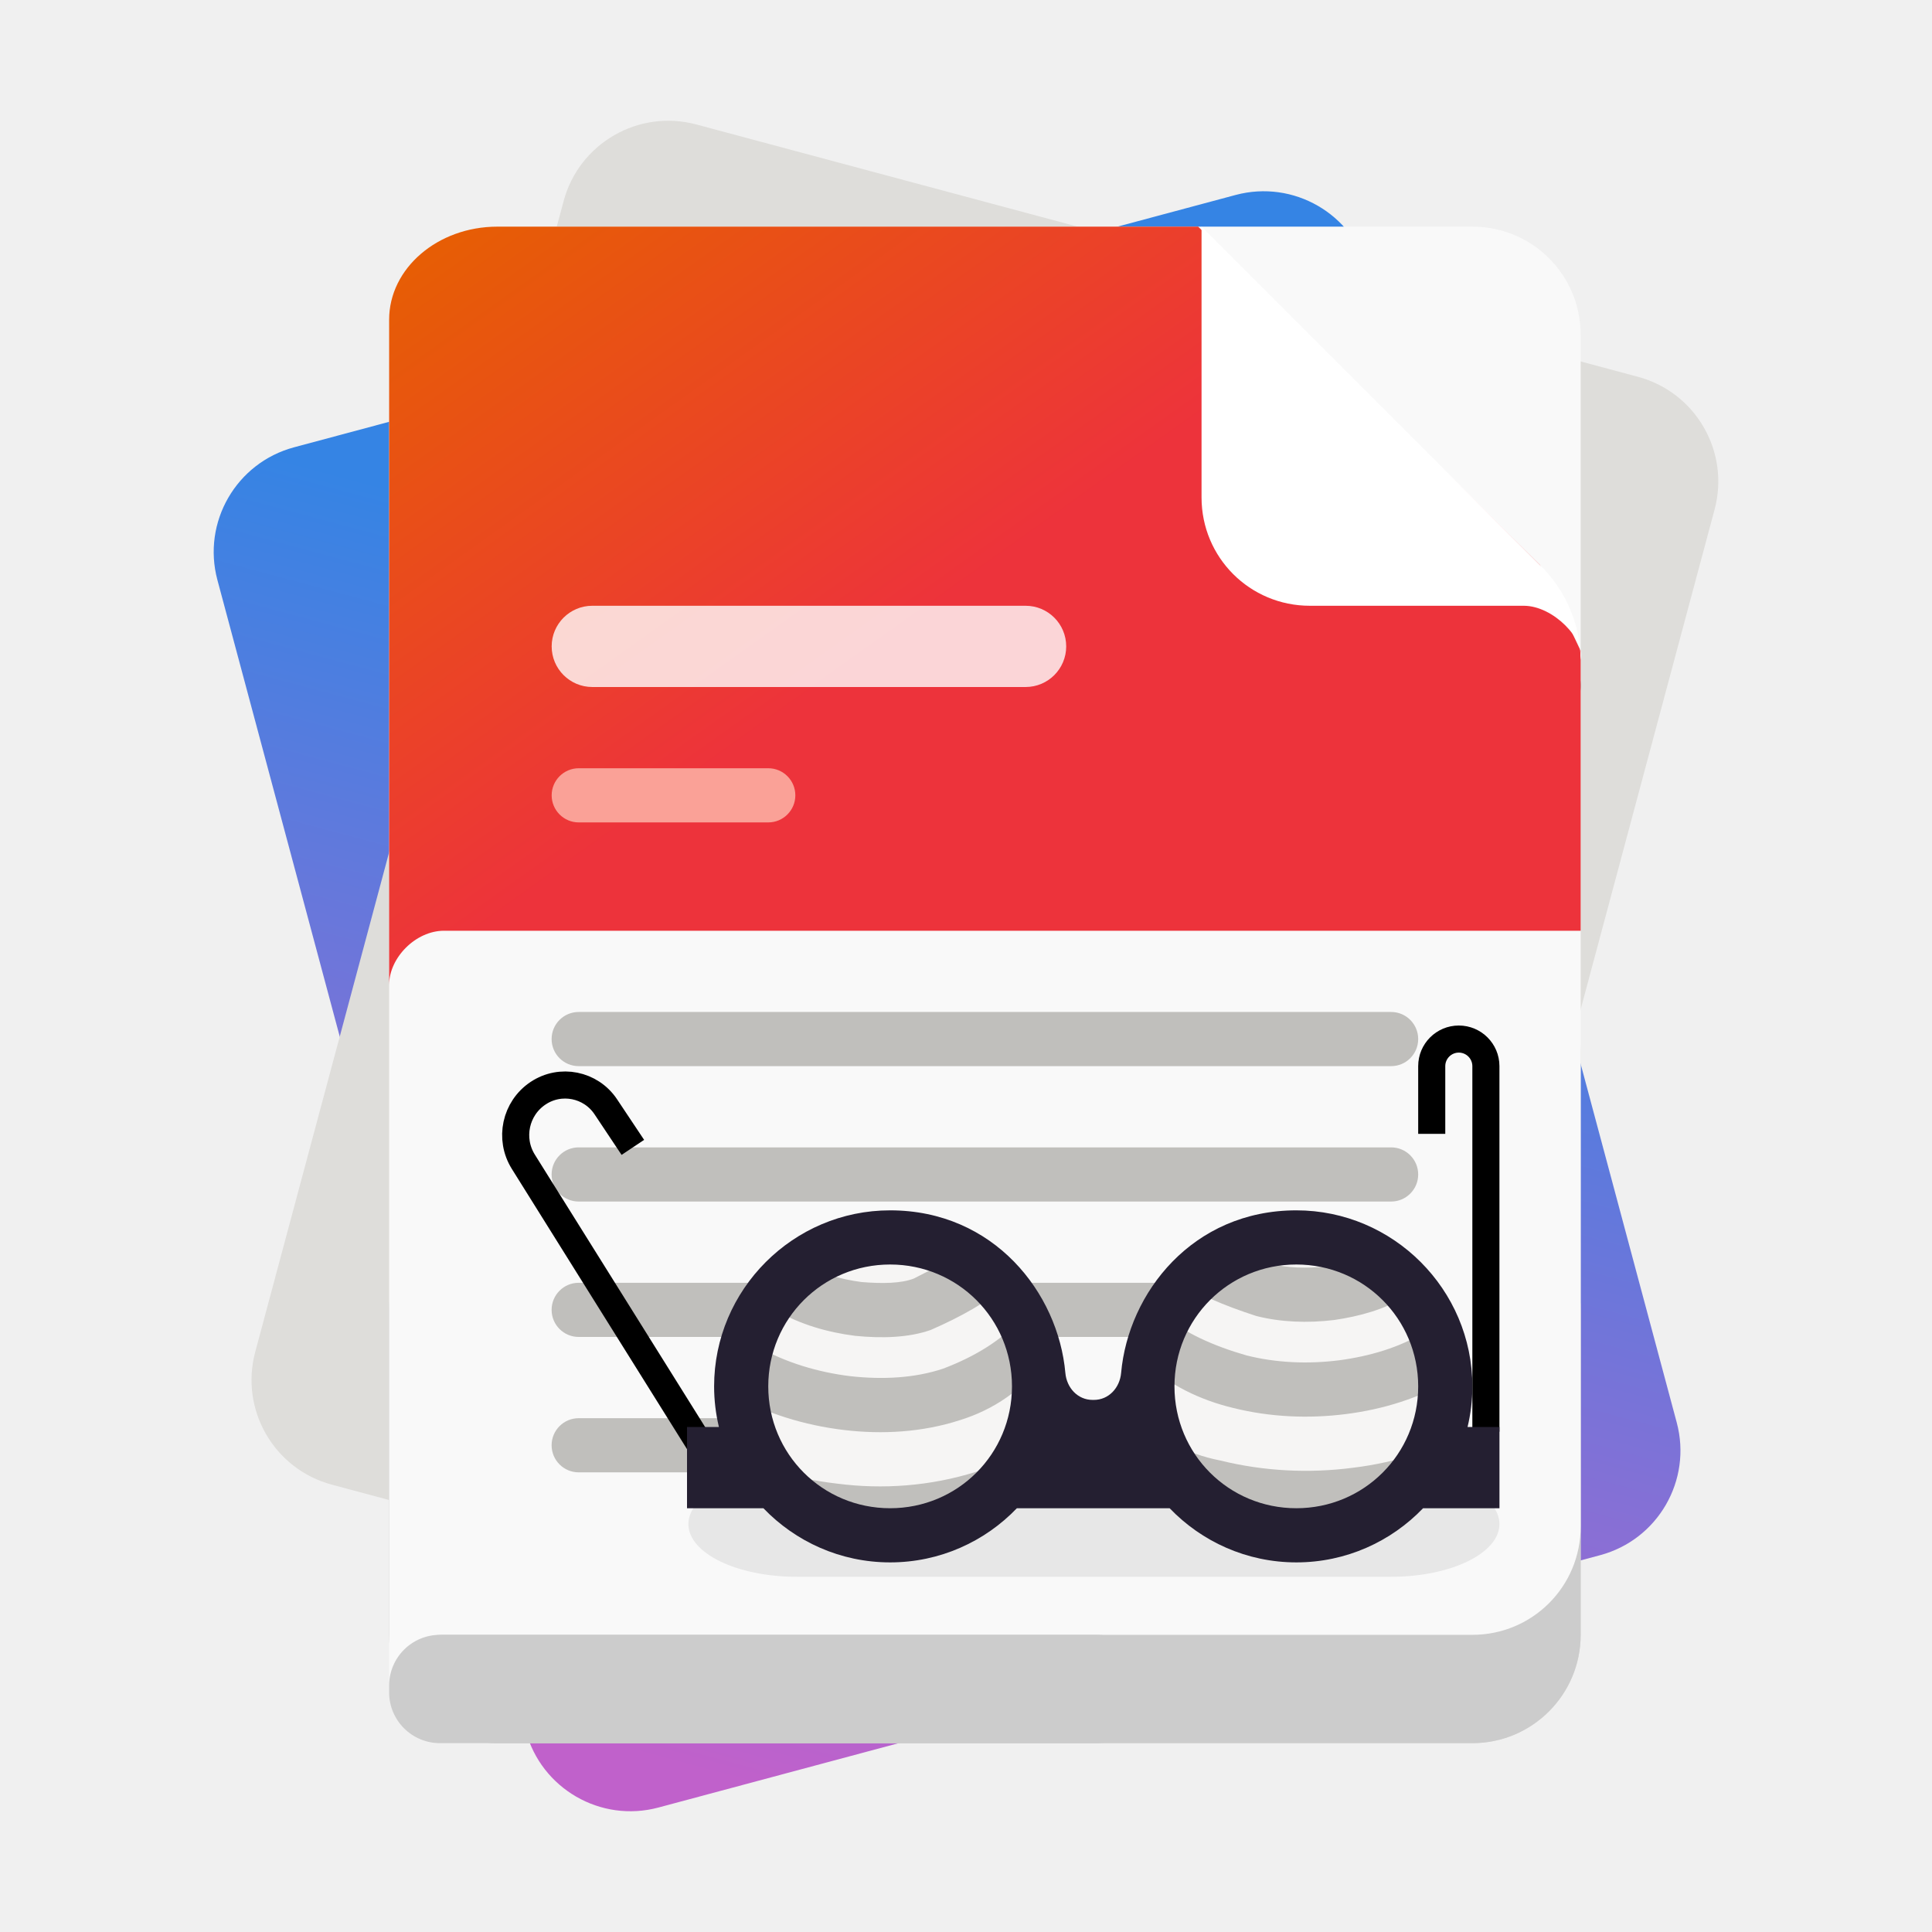
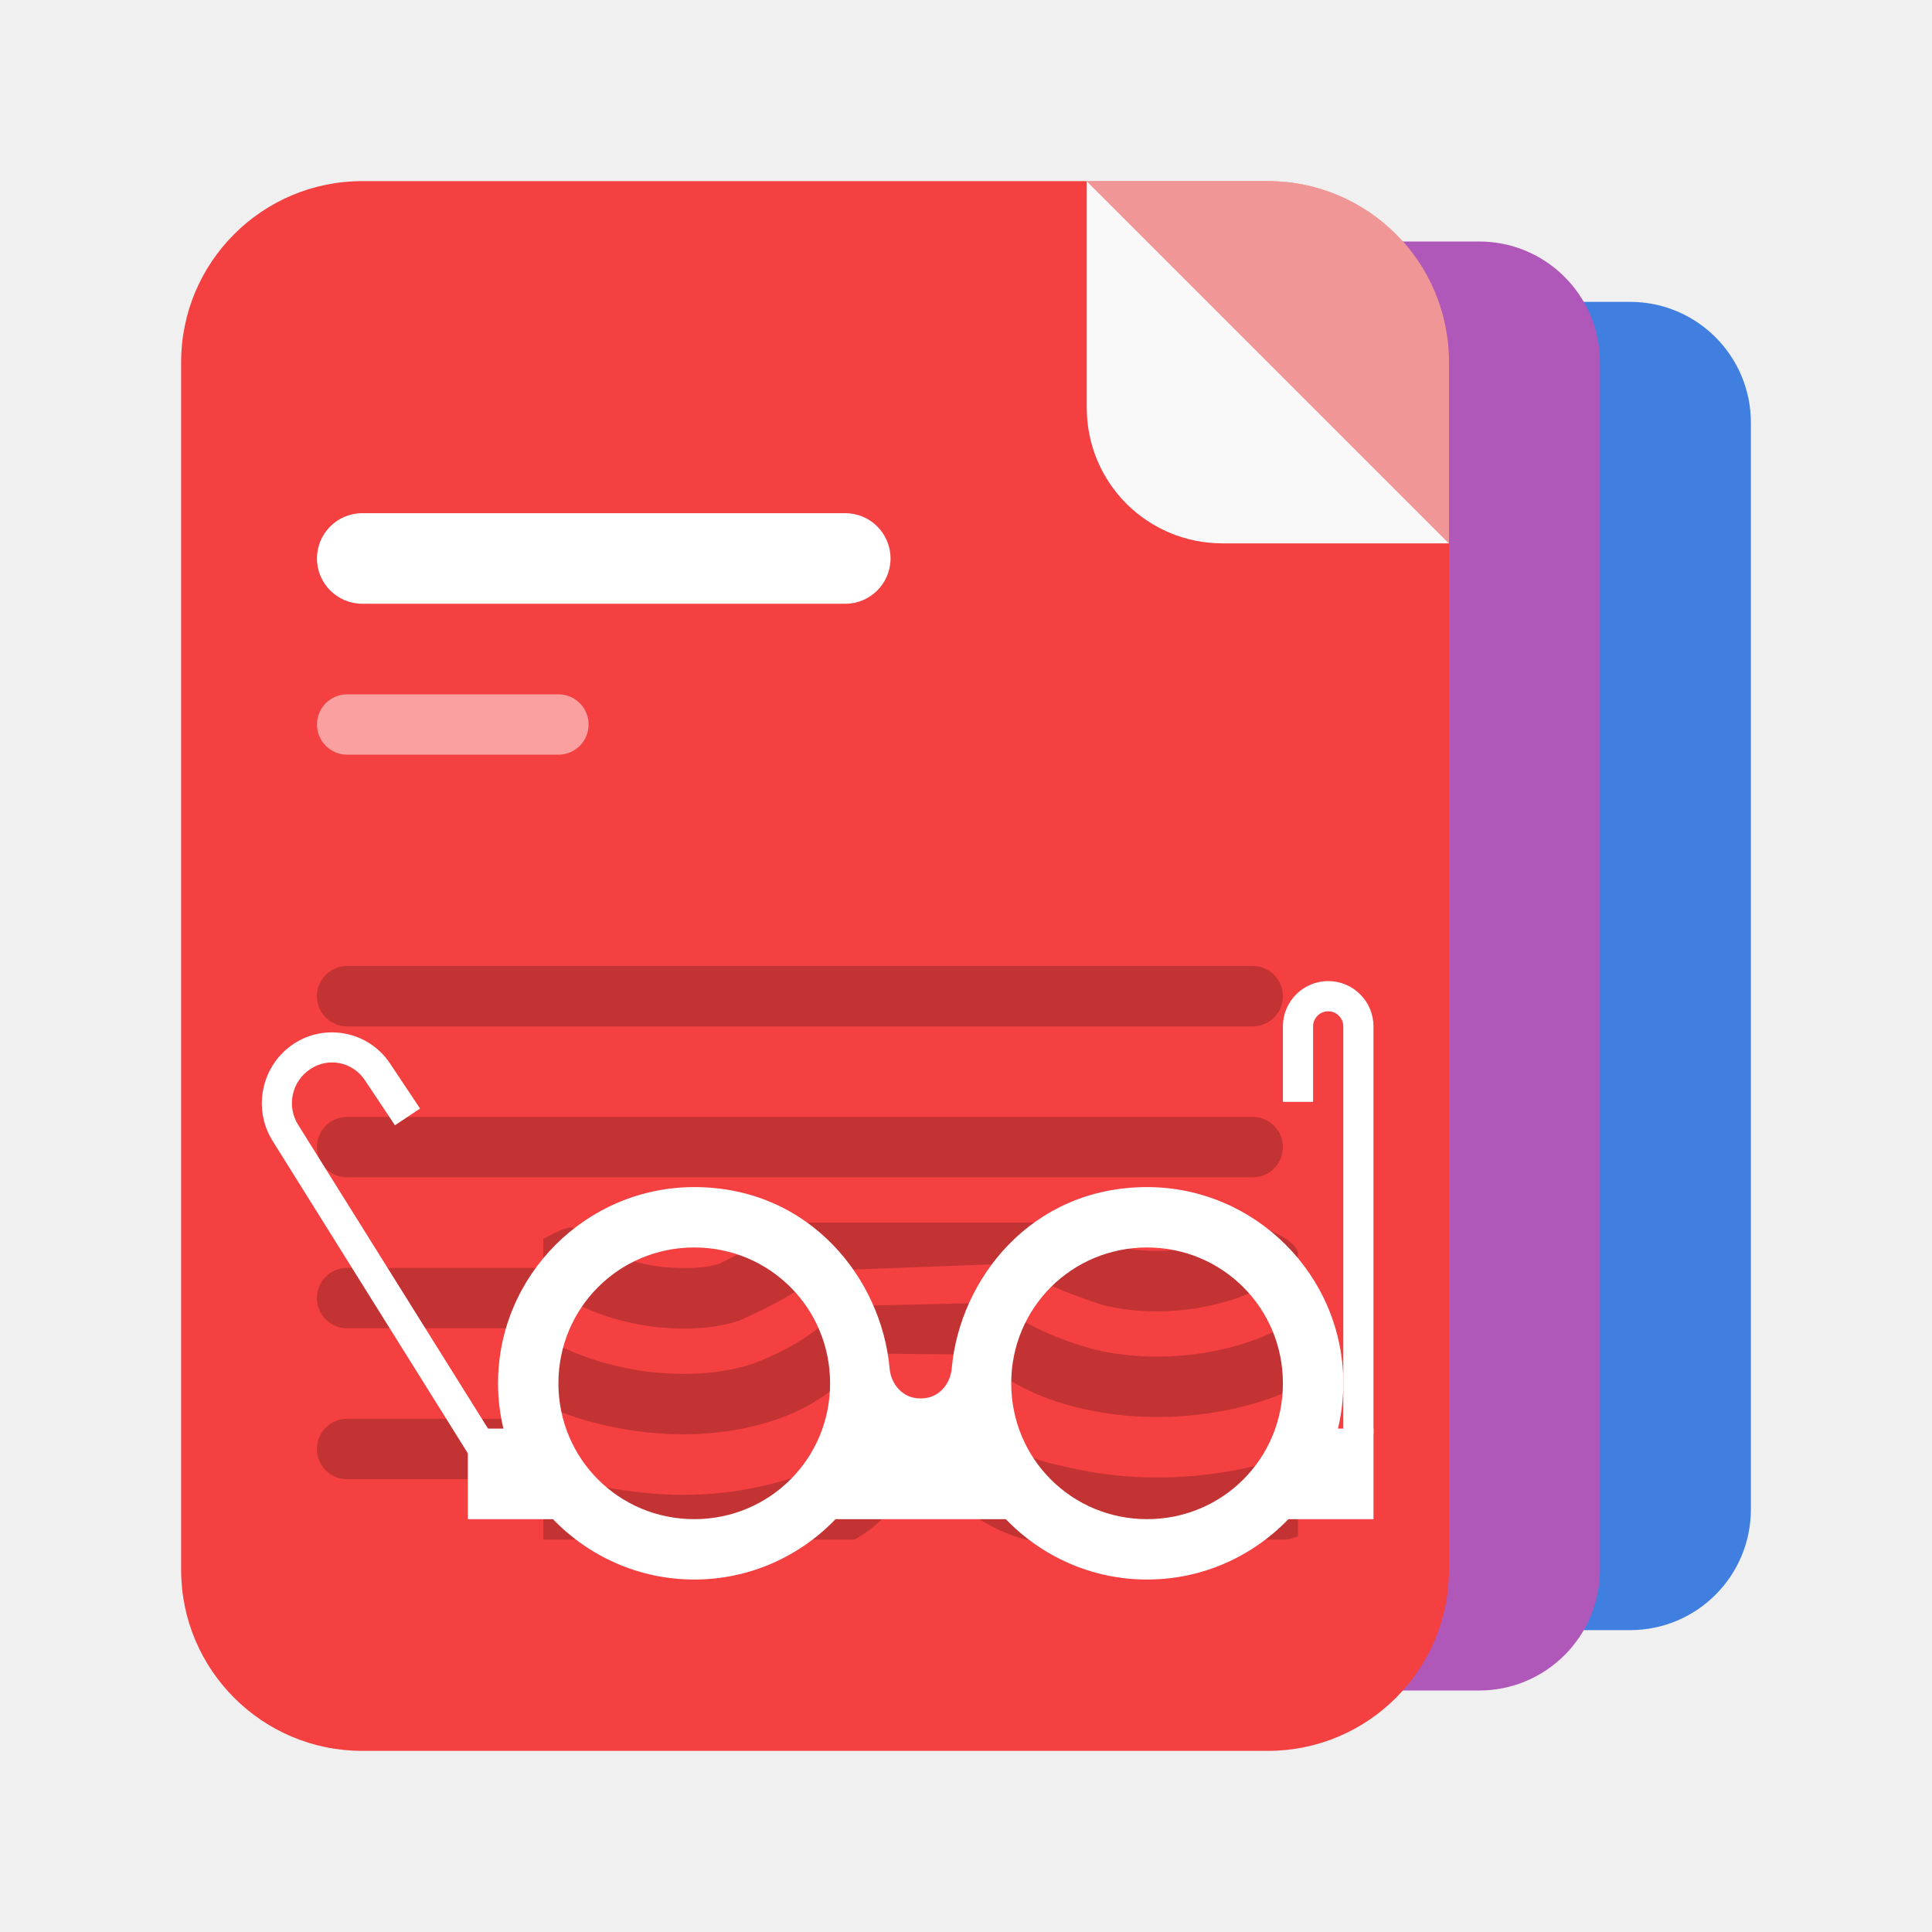
<svg xmlns="http://www.w3.org/2000/svg" width="64" height="64" version="1.1" viewBox="0 0 64 64">
-   <linearGradient id="a" x1="-79.382" x2="-36.522" y1="305.06" y2="230.83" gradientTransform="rotate(-15,-704.81,-271.34)" gradientUnits="userSpaceOnUse">
-     <stop stop-color="#c061cb" offset="0" />
-     <stop stop-color="#3584e4" offset="1" />
-   </linearGradient>
-   <linearGradient id="i" x1="32.026" x2="50.261" y1="-252" y2="-236.69" gradientTransform="matrix(2.5902,0,0,1.551,-62.954,398.25)" gradientUnits="userSpaceOnUse">
-     <stop stop-color="#e66100" offset="0" />
-     <stop stop-color="#ed333b" offset="1" />
-   </linearGradient>
-   <clipPath id="k">
-     <path d="m47 83h50v21h-50z" />
-   </clipPath>
-   <clipPath id="l">
-     <path d="m96.367 93.516c0 5.316-4.312 9.625-9.629 9.625s-9.625-4.309-9.625-9.625 4.309-9.629 9.625-9.629 9.629 4.312 9.629 9.629zm-30 0c0 5.316-4.312 9.625-9.629 9.625s-9.625-4.309-9.625-9.625 4.309-9.629 9.625-9.629 9.629 4.312 9.629 9.629z" />
-   </clipPath>
-   <g transform="matrix(.44854 0 0 .44854 3.9196 3.9194)">
-     <path d="m12.977 24.297 69.543-18.637c4.269-1.141 8.656 1.391 9.801 5.66l22.773 85c1.145 4.266-1.387 8.652-5.656 9.797l-69.547 18.637c-4.266 1.145-8.652-1.391-9.797-5.656l-22.777-85.004c-1.141-4.266 1.391-8.652 5.66-9.797z" fill="url(#a)" />
-     <path d="m42.684 0.453 69.547 18.637c4.269 1.145 6.801 5.531 5.66 9.797l-22.777 85.004c-1.145 4.266-5.531 6.797-9.797 5.656l-69.547-18.637c-4.269-1.145-6.801-5.531-5.66-9.797l22.777-85.004c1.145-4.266 5.531-6.797 9.797-5.656z" fill="#deddda" />
-     <path d="m28 61h72c4.418 0 8 3.582 8 8v43c0 4.418-3.582 8-8 8h-72c-4.418 0-8-3.582-8-8v-43c0-4.418 3.582-8 8-8z" fill="#deddda" />
-     <path d="m100 120h-72c-4.418 0-8-3.582-8-8v-24c0-4.418 3.582-8 8-8h72c4.418 0 8 3.582 8 8v24c0 4.418-3.582 8-8 8z" fill="#ccc" />
-     <path d="m28 8h72c4.434 0 8 3.566 8 8v88c0 4.434-3.566 8-8 8h-76c-2.344 0-4 1.953-4 3.754v-99.754c0-4.434 3.566-8 8-8z" fill="#f9f9f9" />
-     <path d="m105 35.277-25-25v20c0 4.43 3.566 8 8 8h15.797c2.203 0 4.562 2.508 4.203 4-0.031-2.641-1.109-5.156-3-7z" fill-opacity=".212" />
-     <path d="m28 8h51.75l25.25 25 3 6.328v20.672h-83.941c-2.102 0-4.059 1.996-4.059 4v-49.125c0-3.797 3.582-6.875 8-6.875z" fill="url(#i)" />
-     <path d="m105 33-25-25v20c0 4.434 3.566 8 8 8h15.797c2.203 0 4.562 2.512 4.203 4-0.031-2.641-1.109-5.156-3-7z" fill="#fff" />
-     <path d="m35.004 36h32c1.66 0 3 1.344 3 3s-1.34 3-3 3h-32c-1.656 0-3-1.344-3-3s1.344-3 3-3z" fill="#fff" fill-opacity=".796" />
-     <path d="m34.004 48h13.996c1.105 0 2 0.895 2 2s-0.895 2-2 2h-13.996c-1.102 0-2-0.895-2-2s0.898-2 2-2z" fill="#faa197" />
-     <path d="m50.102 99.926h43.898c4.418 0 8 1.742 8 3.894 0 2.152-3.582 3.894-8 3.894h-43.898c-4.418 0-8-1.742-8-3.894s3.582-3.894 8-3.894z" fill-opacity=".071" />
-     <g fill="#c0bfbc">
-       <path d="m34 76h60c1.105 0 2 0.895 2 2s-0.895 2-2 2h-60c-1.105 0-2-0.895-2-2s0.895-2 2-2z" />
-       <path d="m34 86h60c1.105 0 2 0.895 2 2s-0.895 2-2 2h-60c-1.105 0-2-0.895-2-2s0.895-2 2-2z" />
-       <path d="m34 96h60c1.105 0 2 0.895 2 2s-0.895 2-2 2h-60c-1.105 0-2-0.895-2-2s0.895-2 2-2z" />
-       <path d="m34 66h60c1.105 0 2 0.895 2 2s-0.895 2-2 2h-60c-1.105 0-2-0.895-2-2s0.895-2 2-2z" />
-     </g>
-     <path d="m43 98-13.09-20.941c-1.062-1.703-0.582-3.945 1.09-5.059 1.656-1.105 3.894-0.656 5 1l2 3" fill="none" stroke="#000" stroke-width="2" />
-     <g clip-path="url(#k)">
-       <g clip-path="url(#l)">
-         <path d="m44.715 81.797h53.012v22.332h-53.012z" fill="#f6f5f4" />
-         <path d="m49.02 83.383c0.281 0.312 0.891 0.727 1.621 1.23 1.168 0.688 2.668 1.121 4.25 1.332 1.555 0.125 2.938 0.105 3.867-0.262 2.043-1.066 3.949-1.953 5.082-2.637l15.652-0.781c1.246 0.73 3.238 1.445 5.519 2.309 1.273 0.336 2.762 0.383 4.277 0.207 1.473-0.242 2.754-0.578 3.562-1.129 0.402-0.324 0.754-0.566 0.879-0.688 0.09-0.086 0.832 0.293 1.836 0.754 1.008 0.461 1.703 1.191 1.359 1.633-0.473 0.602-1.203 1.191-2.016 1.734-1.387 0.867-3.184 1.383-5.113 1.664-1.969 0.238-3.953 0.164-5.754-0.297-2.336-0.758-4.465-1.621-5.93-2.738l-12.629 0.473c-1.262 1.238-3.305 2.344-5.492 3.301-1.602 0.559-3.551 0.633-5.57 0.43-2.066-0.258-4.062-0.855-5.746-1.82-1.109-0.684-2.098-1.422-2.75-2.203-0.414-0.5 0.195-1.344 1.172-1.871 0.973-0.531 1.746-0.84 1.922-0.641zm-5.414 4.394c0.93 1.137 2.203 2.117 3.598 2.934 2.066 1.172 4.434 1.891 6.867 2.188 2.371 0.262 4.746 0.145 6.848-0.559 2.301-0.871 4.445-2.144 5.797-3.797l10.363-0.242c1.633 1.41 3.863 2.379 6.238 3.062 2.199 0.555 4.551 0.652 6.863 0.359 2.269-0.305 4.453-0.953 6.273-2.066 1.121-0.699 2.137-1.551 2.867-2.519 0.477-0.629 1.617-0.961 2.606-0.504 1 0.453 1.445 1.742 0.59 2.891-1.078 1.449-2.473 2.652-4.008 3.566-2.394 1.43-5.094 2.254-7.816 2.602-2.769 0.355-5.617 0.234-8.344-0.445-2.426-0.582-4.797-1.695-6.648-3.496l-7.344-0.066c-1.477 2.207-3.754 3.703-6.203 4.461-2.769 0.895-5.715 1.066-8.555 0.727-2.914-0.344-5.781-1.227-8.355-2.672-1.781-0.996-3.43-2.301-4.734-3.91-0.824-1.02-0.543-2.398 0.434-2.926 0.961-0.523 2.129-0.238 2.664 0.414zm-6.191 5.023c1.676 2.082 3.703 3.711 5.867 4.883 3.086 1.723 6.449 2.769 9.848 3.156 3.309 0.422 6.82 0.195 10.258-0.891 2.598-0.648 5.012-2.363 6.613-5.125l4.32 0.375c2.074 2.191 4.578 3.445 7.059 3.926 3.254 0.805 6.594 0.957 9.82 0.535 3.18-0.387 6.394-1.391 9.367-3.141 1.945-1.125 3.719-2.68 5.144-4.613 0.984-1.34 2.492-2.398 3.484-1.945l1.145 0.523c1 0.457 1.012 2.586-0.43 4.555-1.883 2.574-4.152 4.586-6.641 5.992-3.731 2.168-7.625 3.41-11.398 3.844-3.828 0.512-7.816 0.32-11.77-0.648-2.547-0.344-5.231-1.789-7.594-4.492l-0.348-0.781c-1.766 3.492-4.359 5.5-7.152 6-4.316 1.332-8.574 1.637-12.496 1.113-4.035-0.453-8.055-1.711-11.812-3.801-2.668-1.406-5.188-3.461-7.356-6.164-1.426-1.781-1.516-3.793-0.547-4.316l1.109-0.602c0.961-0.523 2.5 0.367 3.508 1.617z" fill="#c0bfbc" />
-       </g>
-     </g>
-     <path d="m102 70v27h-2v-27c0-0.551-0.449-1-1-1s-1 0.449-1 1v5h-2v-5c0-1.656 1.344-3 3-3s3 1.344 3 3z" />
-     <path d="m57 106.65c-3.668 0-6.992-1.535-9.359-4h-5.641v-6h2.356c-0.23-0.961-0.355-1.965-0.355-3 0-7.152 5.844-13 13-13 7.668 0 12.414 6.094 12.941 12.008 0.098 1.098 0.91 1.992 2.012 1.992h0.094c1.102 0 1.914-0.895 2.012-1.992 0.527-5.914 5.273-12.008 12.941-12.008 7.156 0 13 5.848 13 13 0 1.035-0.125 2.039-0.355 3h2.356v6h-5.641c-2.367 2.465-5.691 4-9.359 4s-6.992-1.535-9.359-4h-11.281c-2.367 2.465-5.691 4-9.359 4zm0-4c4.996 0 9-4.004 9-9 0-4.992-4.004-9-9-9s-9 4.008-9 9c0 4.996 4.004 9 9 9zm30 0c4.996 0 9-4.004 9-9 0-4.992-4.004-9-9-9s-9 4.008-9 9c0 4.996 4.004 9 9 9z" fill="#241f31" />
-     <path d="m23.754 112h48.492c2.074 0 3.754 1.68 3.754 3.754v0.492c0 2.074-1.68 3.754-3.754 3.754h-48.492c-2.074 0-3.754-1.68-3.754-3.754v-0.492c0-2.074 1.68-3.754 3.754-3.754z" fill="#ccc" />
-   </g>
+   <rect x="12" y="10" width="46" height="44" rx="4" ry="4" fill="#407fdf" />
+   <rect x="7" y="8" width="46" height="48" rx="4" ry="4" fill="#af58b9" />
+   <rect x="6" y="6" width="42" height="52" rx="6" ry="6" fill="#f44040" stroke-width="3.78" style="paint-order:stroke fill markers" />
+   <path d="m48 18-12-12v7.503c0 2.495 2.007 4.497 4.501 4.497z" fill="#f9f9f9" stroke-width="5.67" style="paint-order:stroke fill markers" />
+   <path d="m12 17h16c0.83 0 1.5 0.672 1.5 1.5s-0.67 1.5-1.5 1.5h-16c-0.828 0-1.5-0.672-1.5-1.5s0.672-1.5 1.5-1.5z" fill="#fff" stroke-width=".5" />
+   <path d="m11.5 23h6.998c0.553 0 1 0.447 1 1 0 0.553-0.447 1-1 1h-6.998c-0.551 0-1-0.447-1-1 0-0.553 0.449-1 1-1z" fill="#fff" opacity=".5" stroke-width=".5" />
+   <path d="m11.498 32c-0.553 0-1 0.447-1 1 0 0.553 0.447 1 1 1h30c0.553 0 1-0.447 1-1 0-0.553-0.447-1-1-1zm0 5c-0.553 0-1 0.447-1 1 0 0.553 0.447 1 1 1h30c0.553 0 1-0.447 1-1 0-0.553-0.447-1-1-1zm0 5c-0.553 0-1 0.447-1 1s0.447 1 1 1h6.5v-2zm0 5c-0.553 0-1 0.447-1 1 0 0.553 0.447 1 1 1h6.5v-2z" opacity=".2" />
+   <path d="m11.449 34.244c-0.579-0.116-1.202-0.012-1.728 0.34-1.057 0.704-1.363 2.133-0.691 3.209l6.545 10.473 0.848-0.531-6.545-10.471c-0.391-0.627-0.216-1.438 0.398-1.848 0.603-0.403 1.404-0.242 1.807 0.361l1 1.5 0.832-0.555-1-1.5c-0.351-0.526-0.886-0.863-1.465-0.979z" fill="#fff" stop-color="#000000" />
+   <path d="m26.887 40.5-0.469 0.023c-0.566 0.342-1.52 0.785-2.541 1.318-0.465 0.184-1.156 0.193-1.934 0.131-0.791-0.105-1.541-0.322-2.125-0.666-0.365-0.252-0.67-0.459-0.811-0.615-0.088-0.1-0.475 0.055-0.961 0.32-0.017 9e-3 -0.033 0.018-0.049 0.027v1.426c0.25 0.202 0.534 0.397 0.838 0.584 0.842 0.482 1.84 0.781 2.873 0.91 1.01 0.102 1.984 0.064 2.785-0.215 1.094-0.478 2.115-1.031 2.746-1.65l6.314-0.236c0.732 0.559 1.797 0.99 2.965 1.369 0.9 0.23 1.893 0.268 2.877 0.148 0.965-0.141 1.863-0.398 2.557-0.832 0.406-0.271 0.771-0.566 1.008-0.867 0.018-0.023 0.03-0.047 0.037-0.072v-0.117c-0.05-0.206-0.34-0.454-0.717-0.627-0.353-0.162-0.641-0.305-0.797-0.359h-0.141c-0.075 0.065-0.237 0.179-0.42 0.326-0.404 0.275-1.045 0.443-1.781 0.564-0.758 0.088-1.502 0.064-2.139-0.104-0.758-0.287-1.452-0.542-2.016-0.787h-8.102zm6.15 2.65-5.182 0.121c-0.676 0.826-1.748 1.463-2.898 1.898-1.051 0.352-2.238 0.41-3.424 0.279-1.217-0.148-2.4-0.508-3.434-1.094-0.034-0.02-0.068-0.04-0.102-0.061v2.244c1.047 0.465 2.166 0.763 3.299 0.896 1.42 0.17 2.893 0.084 4.277-0.363 1.225-0.379 2.363-1.127 3.102-2.231l3.672 0.033c0.926 0.9 2.111 1.457 3.324 1.748 1.363 0.34 2.787 0.4 4.172 0.223 1.082-0.138 2.157-0.428 3.154-0.9v-2.297c-0.089 0.062-0.181 0.122-0.273 0.18-0.91 0.557-2.002 0.881-3.137 1.033-1.156 0.146-2.332 0.098-3.432-0.18-1.188-0.342-2.303-0.826-3.119-1.531zm-3.539 3.262c-0.801 1.381-2.008 2.238-3.307 2.562-1.719 0.543-3.475 0.656-5.129 0.445-1.037-0.118-2.068-0.359-3.064-0.725v2.305h10.312c0.881-0.498 1.669-1.34 2.268-2.523l0.174 0.391c1.007 1.151 2.129 1.846 3.227 2.133h8.666c0.118-0.033 0.236-0.067 0.354-0.104v-2.781c-0.952 0.363-1.93 0.597-2.9 0.715-1.613 0.211-3.283 0.135-4.91-0.268-1.24-0.24-2.492-0.867-3.529-1.963l-2.16-0.188z" opacity=".2" stroke-width=".5" />
+   <path d="m45.498 34v13.5h-1v-13.5c0-0.275-0.225-0.5-0.5-0.5s-0.5 0.225-0.5 0.5v2.5h-1v-2.5c0-0.828 0.672-1.5 1.5-1.5 0.828 0 1.5 0.672 1.5 1.5z" fill="#fff" stroke-width=".5" />
+   <path d="m22.998 52.324c-1.834 0-3.496-0.768-4.68-2h-2.82v-3h1.178c-0.115-0.48-0.178-0.982-0.178-1.5 0-3.576 2.922-6.5 6.5-6.5 3.834 0 6.207 3.047 6.471 6.004 0.049 0.549 0.455 0.996 1.006 0.996h0.047c0.551 0 0.957-0.447 1.006-0.996 0.264-2.957 2.637-6.004 6.471-6.004 3.578 0 6.5 2.924 6.5 6.5 0 0.518-0.062 1.02-0.178 1.5h1.178v3h-2.82c-1.184 1.232-2.846 2-4.68 2s-3.496-0.768-4.68-2h-5.641c-1.184 1.232-2.846 2-4.68 2zm0-2c2.498 0 4.5-2.002 4.5-4.5 0-2.496-2.002-4.5-4.5-4.5s-4.5 2.004-4.5 4.5c0 2.498 2.002 4.5 4.5 4.5zm15 0c2.498 0 4.5-2.002 4.5-4.5 0-2.496-2.002-4.5-4.5-4.5s-4.5 2.004-4.5 4.5c0 2.498 2.002 4.5 4.5 4.5z" fill="#fff" stroke-width=".5" />
+   <path d="m36 6 12 12v-6c0-3.324-2.675-5.999-5.998-6h-0.002-6z" fill="#ececec" opacity=".5" style="paint-order:stroke fill markers" />
</svg>
